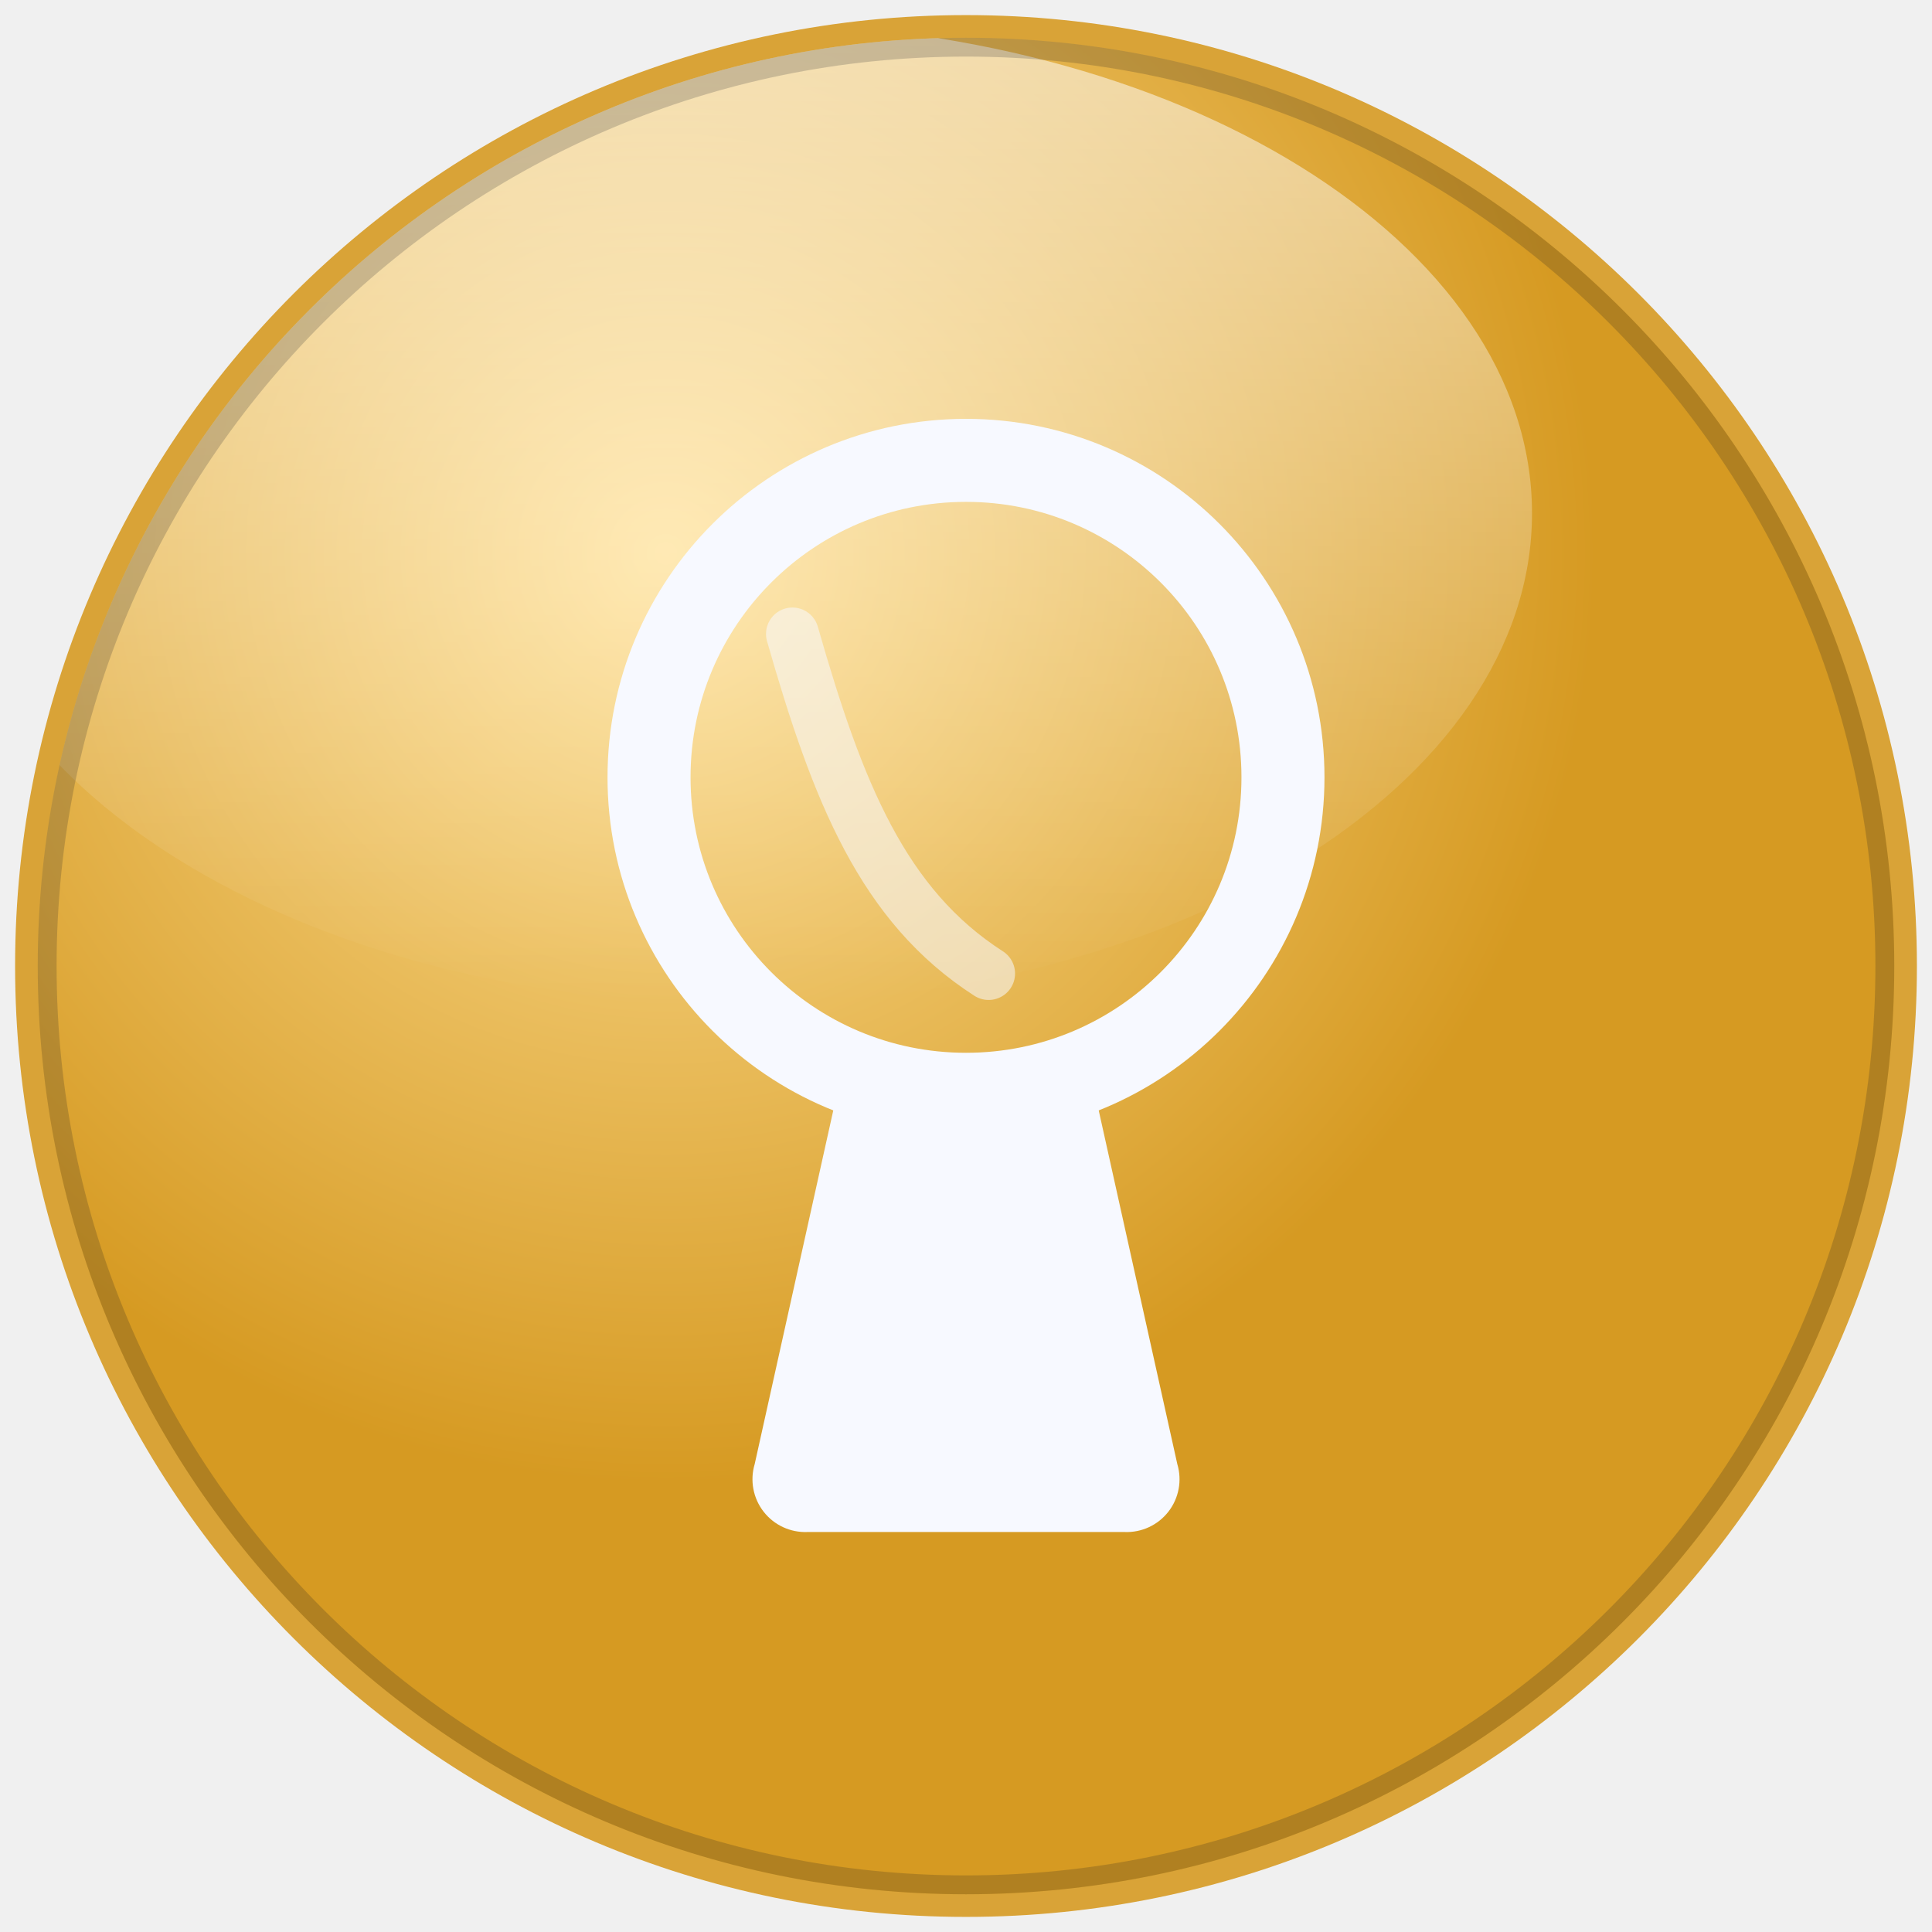
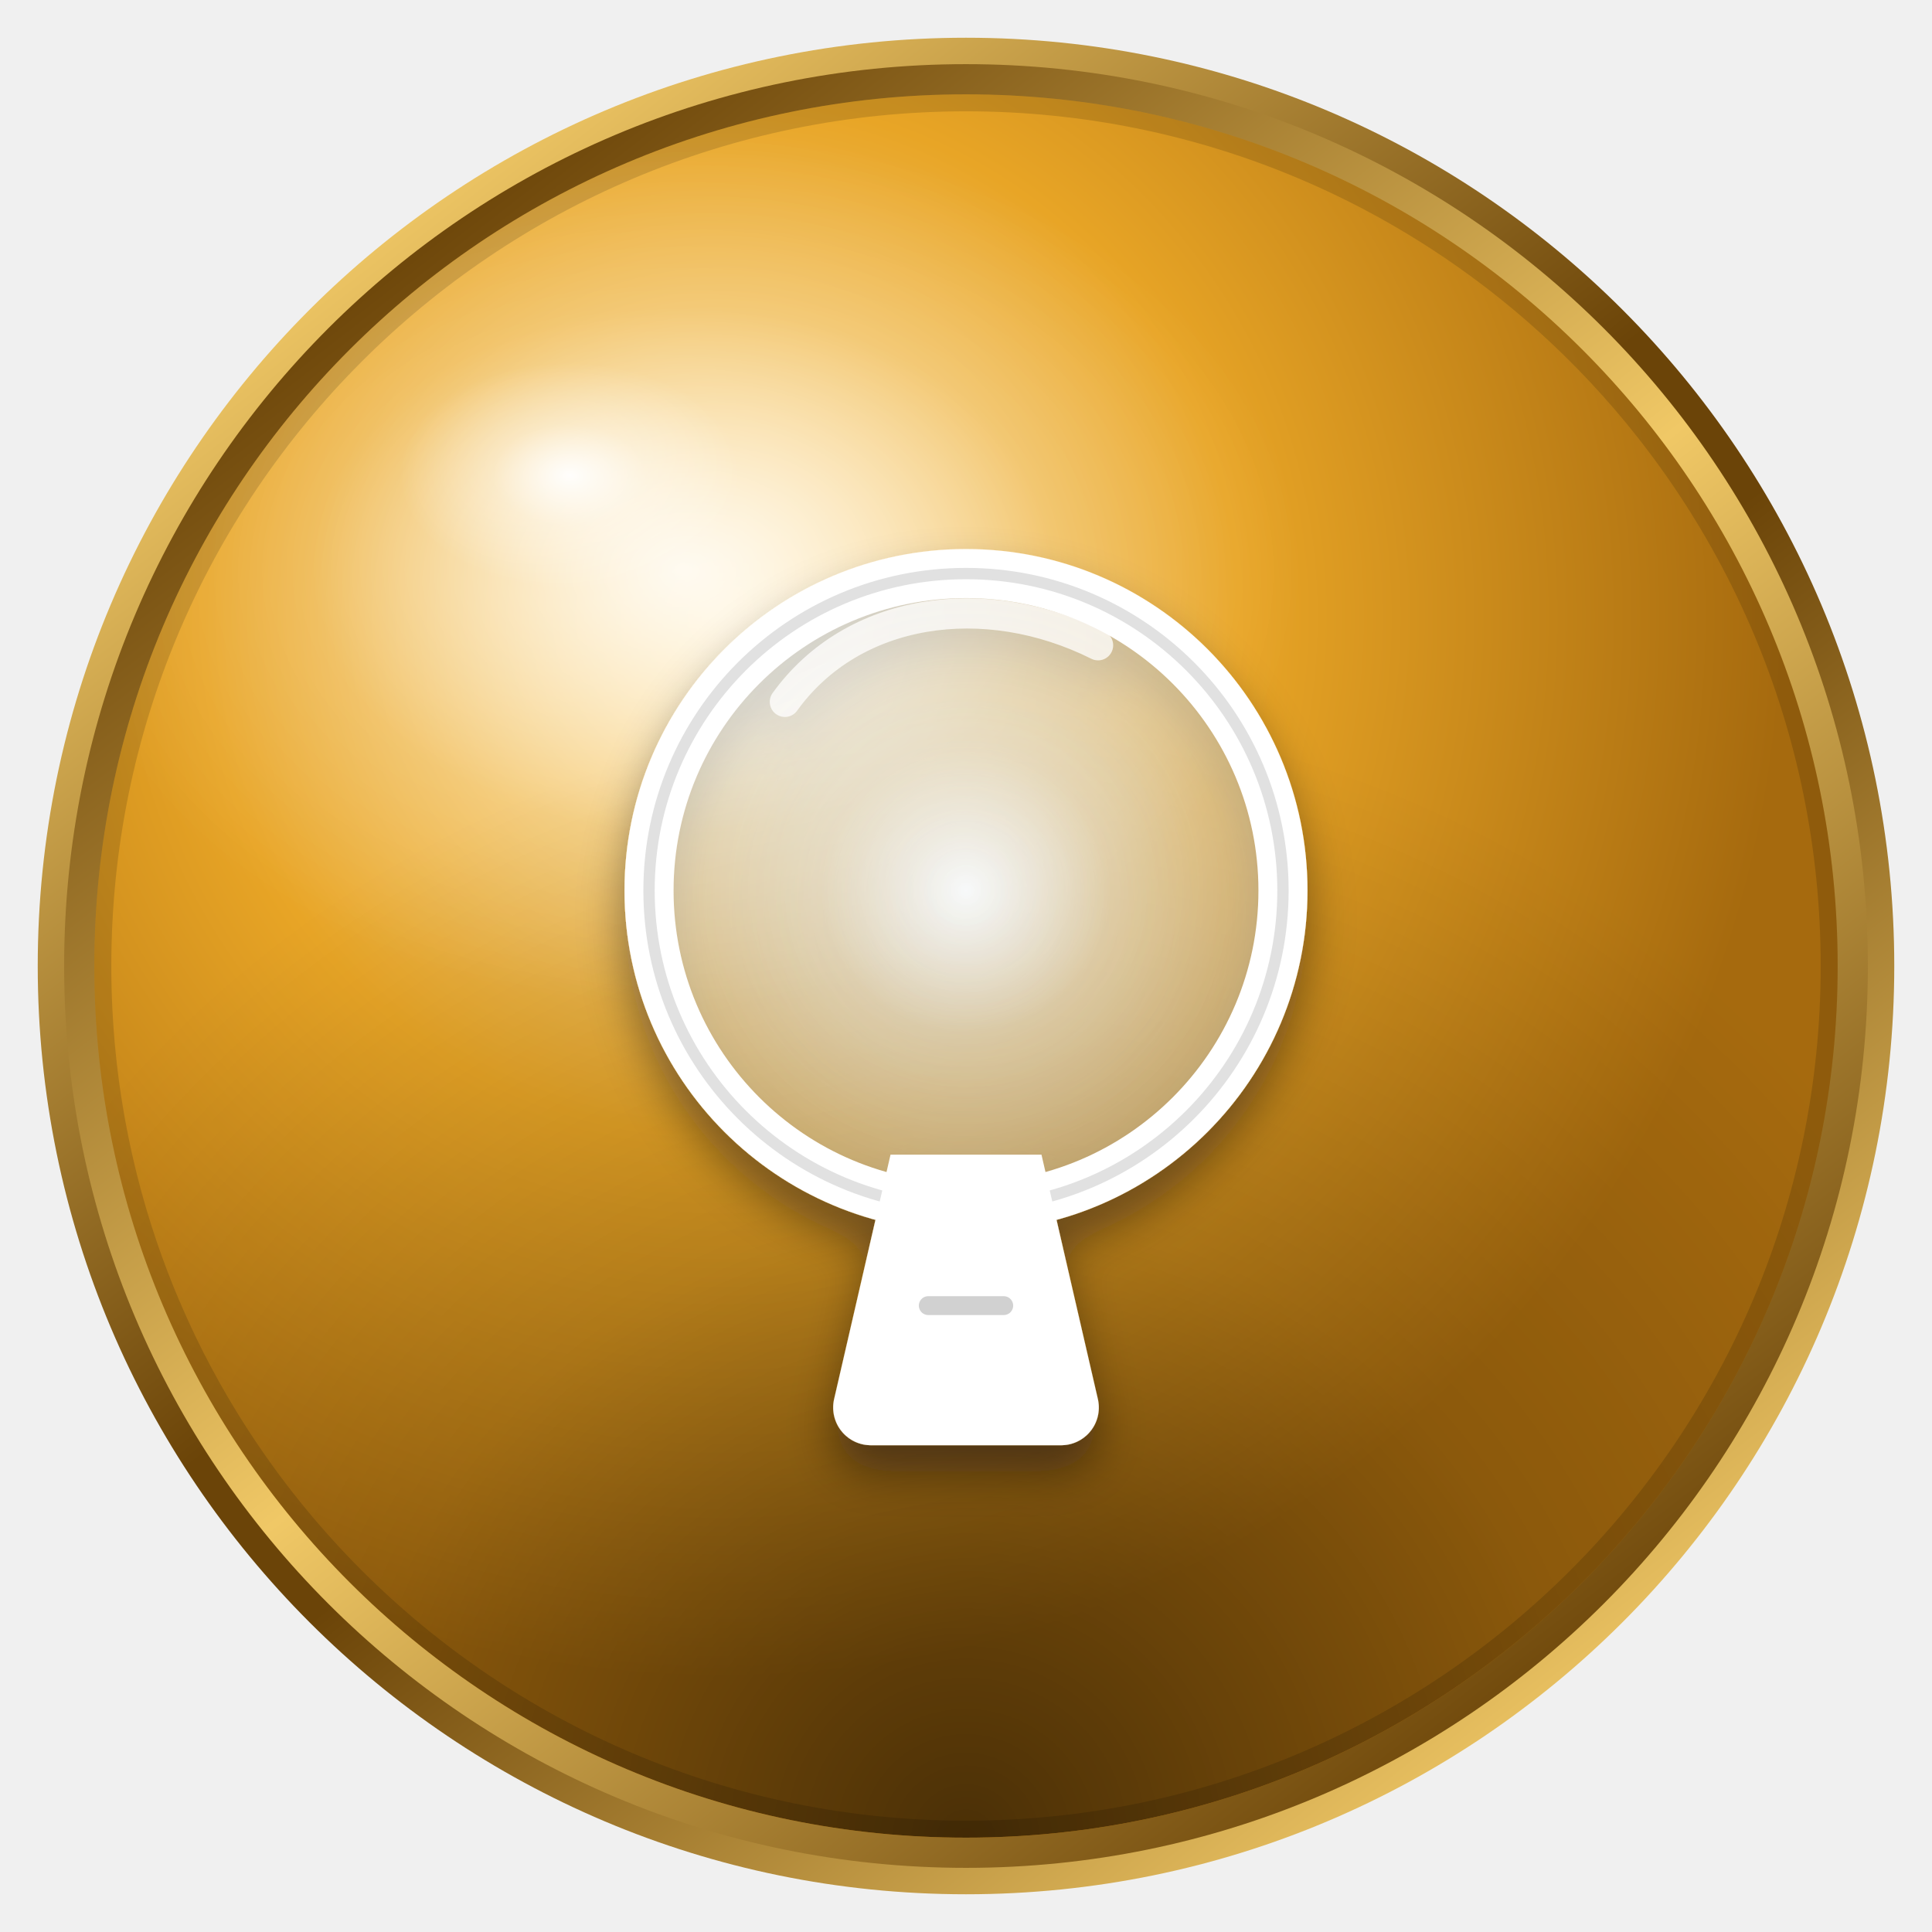
- <svg xmlns="http://www.w3.org/2000/svg" viewBox="0 0 512 512" width="512" height="512">
+ <svg xmlns="http://www.w3.org/2000/svg" viewBox="0 0 1024 1024" width="1024" height="1024">
  <defs>
-     <radialGradient id="bg" cx="34%" cy="28%" r="80%">
-       <stop offset="0%" stop-color="#FFE29B" />
-       <stop offset="62%" stop-color="#D69A22" />
-       <stop offset="100%" stop-color="#D69A22" />
+     <radialGradient id="sphereBadgeFirstTryOn" cx="36%" cy="30%" r="78%">
+       <stop offset="0%" stop-color="#FFE7B0" />
+       <stop offset="38%" stop-color="#E8A526" />
+       <stop offset="78%" stop-color="#A66A0E" />
+       <stop offset="100%" stop-color="#A66A0E" />
    </radialGradient>
-     <linearGradient id="gloss" x1="0" y1="0" x2="0" y2="1">
-       <stop offset="0%" stop-color="#FFFFFF" stop-opacity="0.55" />
+     <radialGradient id="hotspotBadgeFirstTryOn" cx="50%" cy="50%" r="50%">
+       <stop offset="0%" stop-color="#FFFFFF" stop-opacity="0.95" />
+       <stop offset="45%" stop-color="#FFFFFF" stop-opacity="0.35" />
      <stop offset="100%" stop-color="#FFFFFF" stop-opacity="0" />
+     </radialGradient>
+     <radialGradient id="glossBadgeFirstTryOn" cx="50%" cy="50%" r="50%">
+       <stop offset="0%" stop-color="#FFFFFF" stop-opacity="0.85" />
+       <stop offset="60%" stop-color="#FFFFFF" stop-opacity="0.16" />
+       <stop offset="100%" stop-color="#FFFFFF" stop-opacity="0" />
+     </radialGradient>
+     <radialGradient id="aoBadgeFirstTryOn" cx="50%" cy="100%" r="65%">
+       <stop offset="0%" stop-color="#000000" stop-opacity="0.55" />
+       <stop offset="55%" stop-color="#000000" stop-opacity="0.16" />
+       <stop offset="100%" stop-color="#000000" stop-opacity="0" />
+     </radialGradient>
+     <linearGradient id="ringOuterBadgeFirstTryOn" x1="18%" y1="10%" x2="82%" y2="92%">
+       <stop offset="0%" stop-color="#F0C866" />
+       <stop offset="45%" stop-color="#6B4408" />
+       <stop offset="55%" stop-color="#6B4408" />
+       <stop offset="100%" stop-color="#F0C866" />
    </linearGradient>
-     <clipPath id="circleClip">
-       <circle cx="256" cy="256" r="246" />
+     <linearGradient id="ringInnerBadgeFirstTryOn" x1="18%" y1="10%" x2="82%" y2="92%">
+       <stop offset="0%" stop-color="#6B4408" />
+       <stop offset="50%" stop-color="#F0C866" />
+       <stop offset="100%" stop-color="#6B4408" />
+     </linearGradient>
+     <linearGradient id="enamelBadgeFirstTryOn" x1="0" y1="0" x2="0" y2="1">
+       <stop offset="0%" stop-color="#FFFFFF" />
+       <stop offset="100%" stop-color="#DCE3F5" />
+     </linearGradient>
+     <clipPath id="clipBadgeFirstTryOn">
+       <circle cx="512.0" cy="512.0" r="462" />
    </clipPath>
+     <filter id="softShadowBadgeFirstTryOn" x="-40%" y="-40%" width="180%" height="180%">
+       <feDropShadow dx="0" dy="14" stdDeviation="12" flood-color="#0B0E1E" flood-opacity="0.42" />
+     </filter>
+     <filter id="tinyShadowBadgeFirstTryOn" x="-60%" y="-60%" width="220%" height="220%">
+       <feDropShadow dx="0" dy="6" stdDeviation="5" flood-color="#0B0E1E" flood-opacity="0.35" />
+     </filter>
+     <filter id="innerGlowBadgeFirstTryOn" x="-60%" y="-60%" width="220%" height="220%">
+       <feGaussianBlur stdDeviation="18" />
+     </filter>
  </defs>
-   <circle cx="256" cy="256" r="252" fill="#D69A22" opacity="0.9" />
-   <circle cx="256" cy="256" r="246" fill="url(#bg)" />
-   <g clip-path="url(#circleClip)">
-     <ellipse cx="196" cy="136" rx="210" ry="130" fill="url(#gloss)" />
-     <circle cx="256" cy="256" r="246" fill="none" stroke="#0A0E20" stroke-opacity="0.18" stroke-width="10" />
-     <path d="M256 206 m-84 0 a84 84 0 1 0 168 0 a84 84 0 1 0 -168 0" fill="none" stroke="#F7F9FF" stroke-width="22" stroke-linecap="round" stroke-linejoin="round" />
-     <path d="M224 280 L200 388 a14 14 0 0 0 14 18 h84 a14 14 0 0 0 14 -18 L288 280 Z" fill="#F7F9FF" />
-     <path d="M210 168 C 222 210 234 240 262 258" fill="none" stroke="#F7F9FF" stroke-width="14" stroke-linecap="round" stroke-linejoin="round" opacity="0.55" />
+   <circle cx="512.0" cy="512.0" r="492" fill="url(#ringOuterBadgeFirstTryOn)" />
+   <circle cx="512.0" cy="512.0" r="478" fill="url(#ringInnerBadgeFirstTryOn)" />
+   <circle cx="512.0" cy="512.0" r="462" fill="url(#sphereBadgeFirstTryOn)" />
+   <g clip-path="url(#clipBadgeFirstTryOn)">
+     <circle cx="512.0" cy="512.0" r="462" fill="url(#aoBadgeFirstTryOn)" style="mix-blend-mode:multiply" />
+     <ellipse cx="362.0" cy="302.0" rx="330" ry="230" fill="url(#glossBadgeFirstTryOn)" />
+     <ellipse cx="302.0" cy="252.0" rx="90" ry="60" fill="url(#hotspotBadgeFirstTryOn)" />
+     <circle cx="512.0" cy="512.0" r="458" fill="none" stroke="#000000" stroke-opacity="0.14" stroke-width="10" />
+     <g filter="url(#softShadowBadgeFirstTryOn)">
+       <circle cx="512" cy="472" r="168" fill="url(#hotspotBadgeFirstTryOn)" />
+       <circle cx="512" cy="472" r="168" fill="#E8F6FF" opacity="0.28" />
+       <circle cx="512" cy="472" r="168" fill="none" stroke="#FFFFFF" stroke-width="26" />
+       <circle cx="512" cy="472" r="168" fill="none" stroke="#000000" stroke-opacity="0.12" stroke-width="6" />
+       <path d="M416 372 C 452 322 522 312 582 342" fill="none" stroke="#FFFFFF" stroke-width="16" stroke-linecap="round" opacity="0.75" />
+       <path d="M472 612 L442 742 a20 20 0 0 0 20 24 h100 a20 20 0 0 0 20 -24 L552 612 Z" fill="#FFFFFF" />
+       <path d="M492 692 L532 692" stroke="#000000" stroke-opacity="0.18" stroke-width="10" stroke-linecap="round" />
+     </g>
  </g>
</svg>
